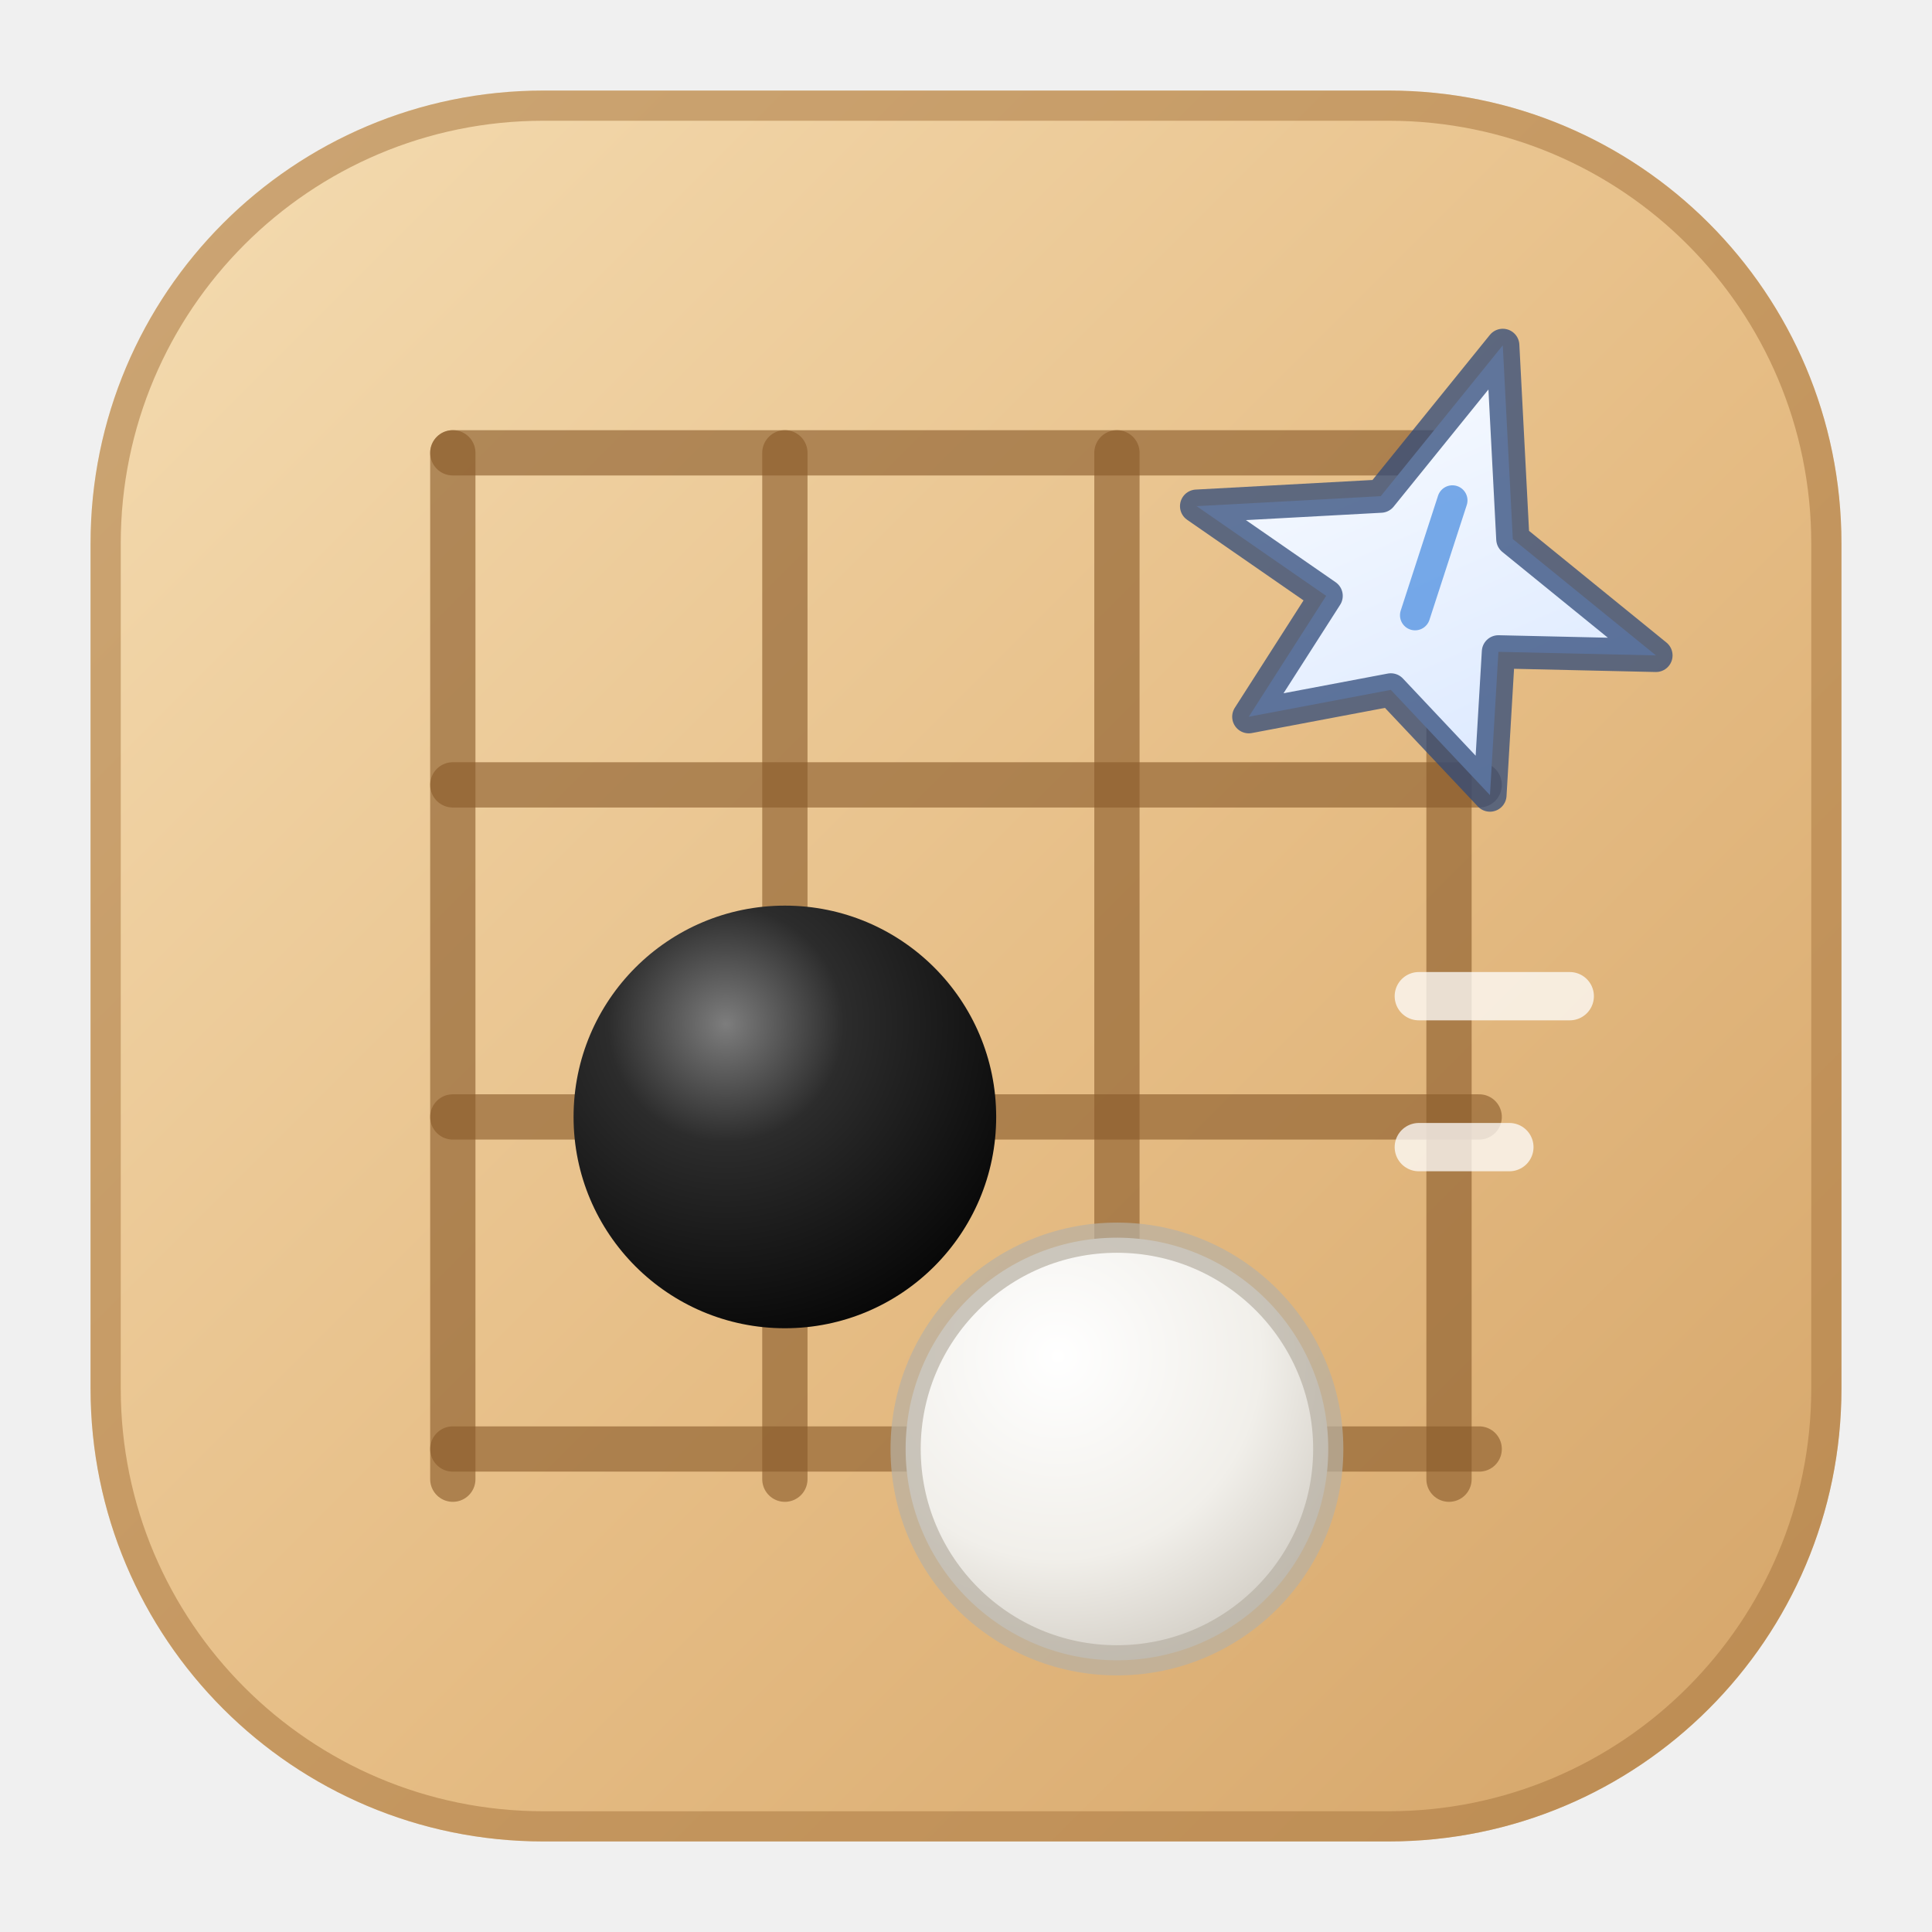
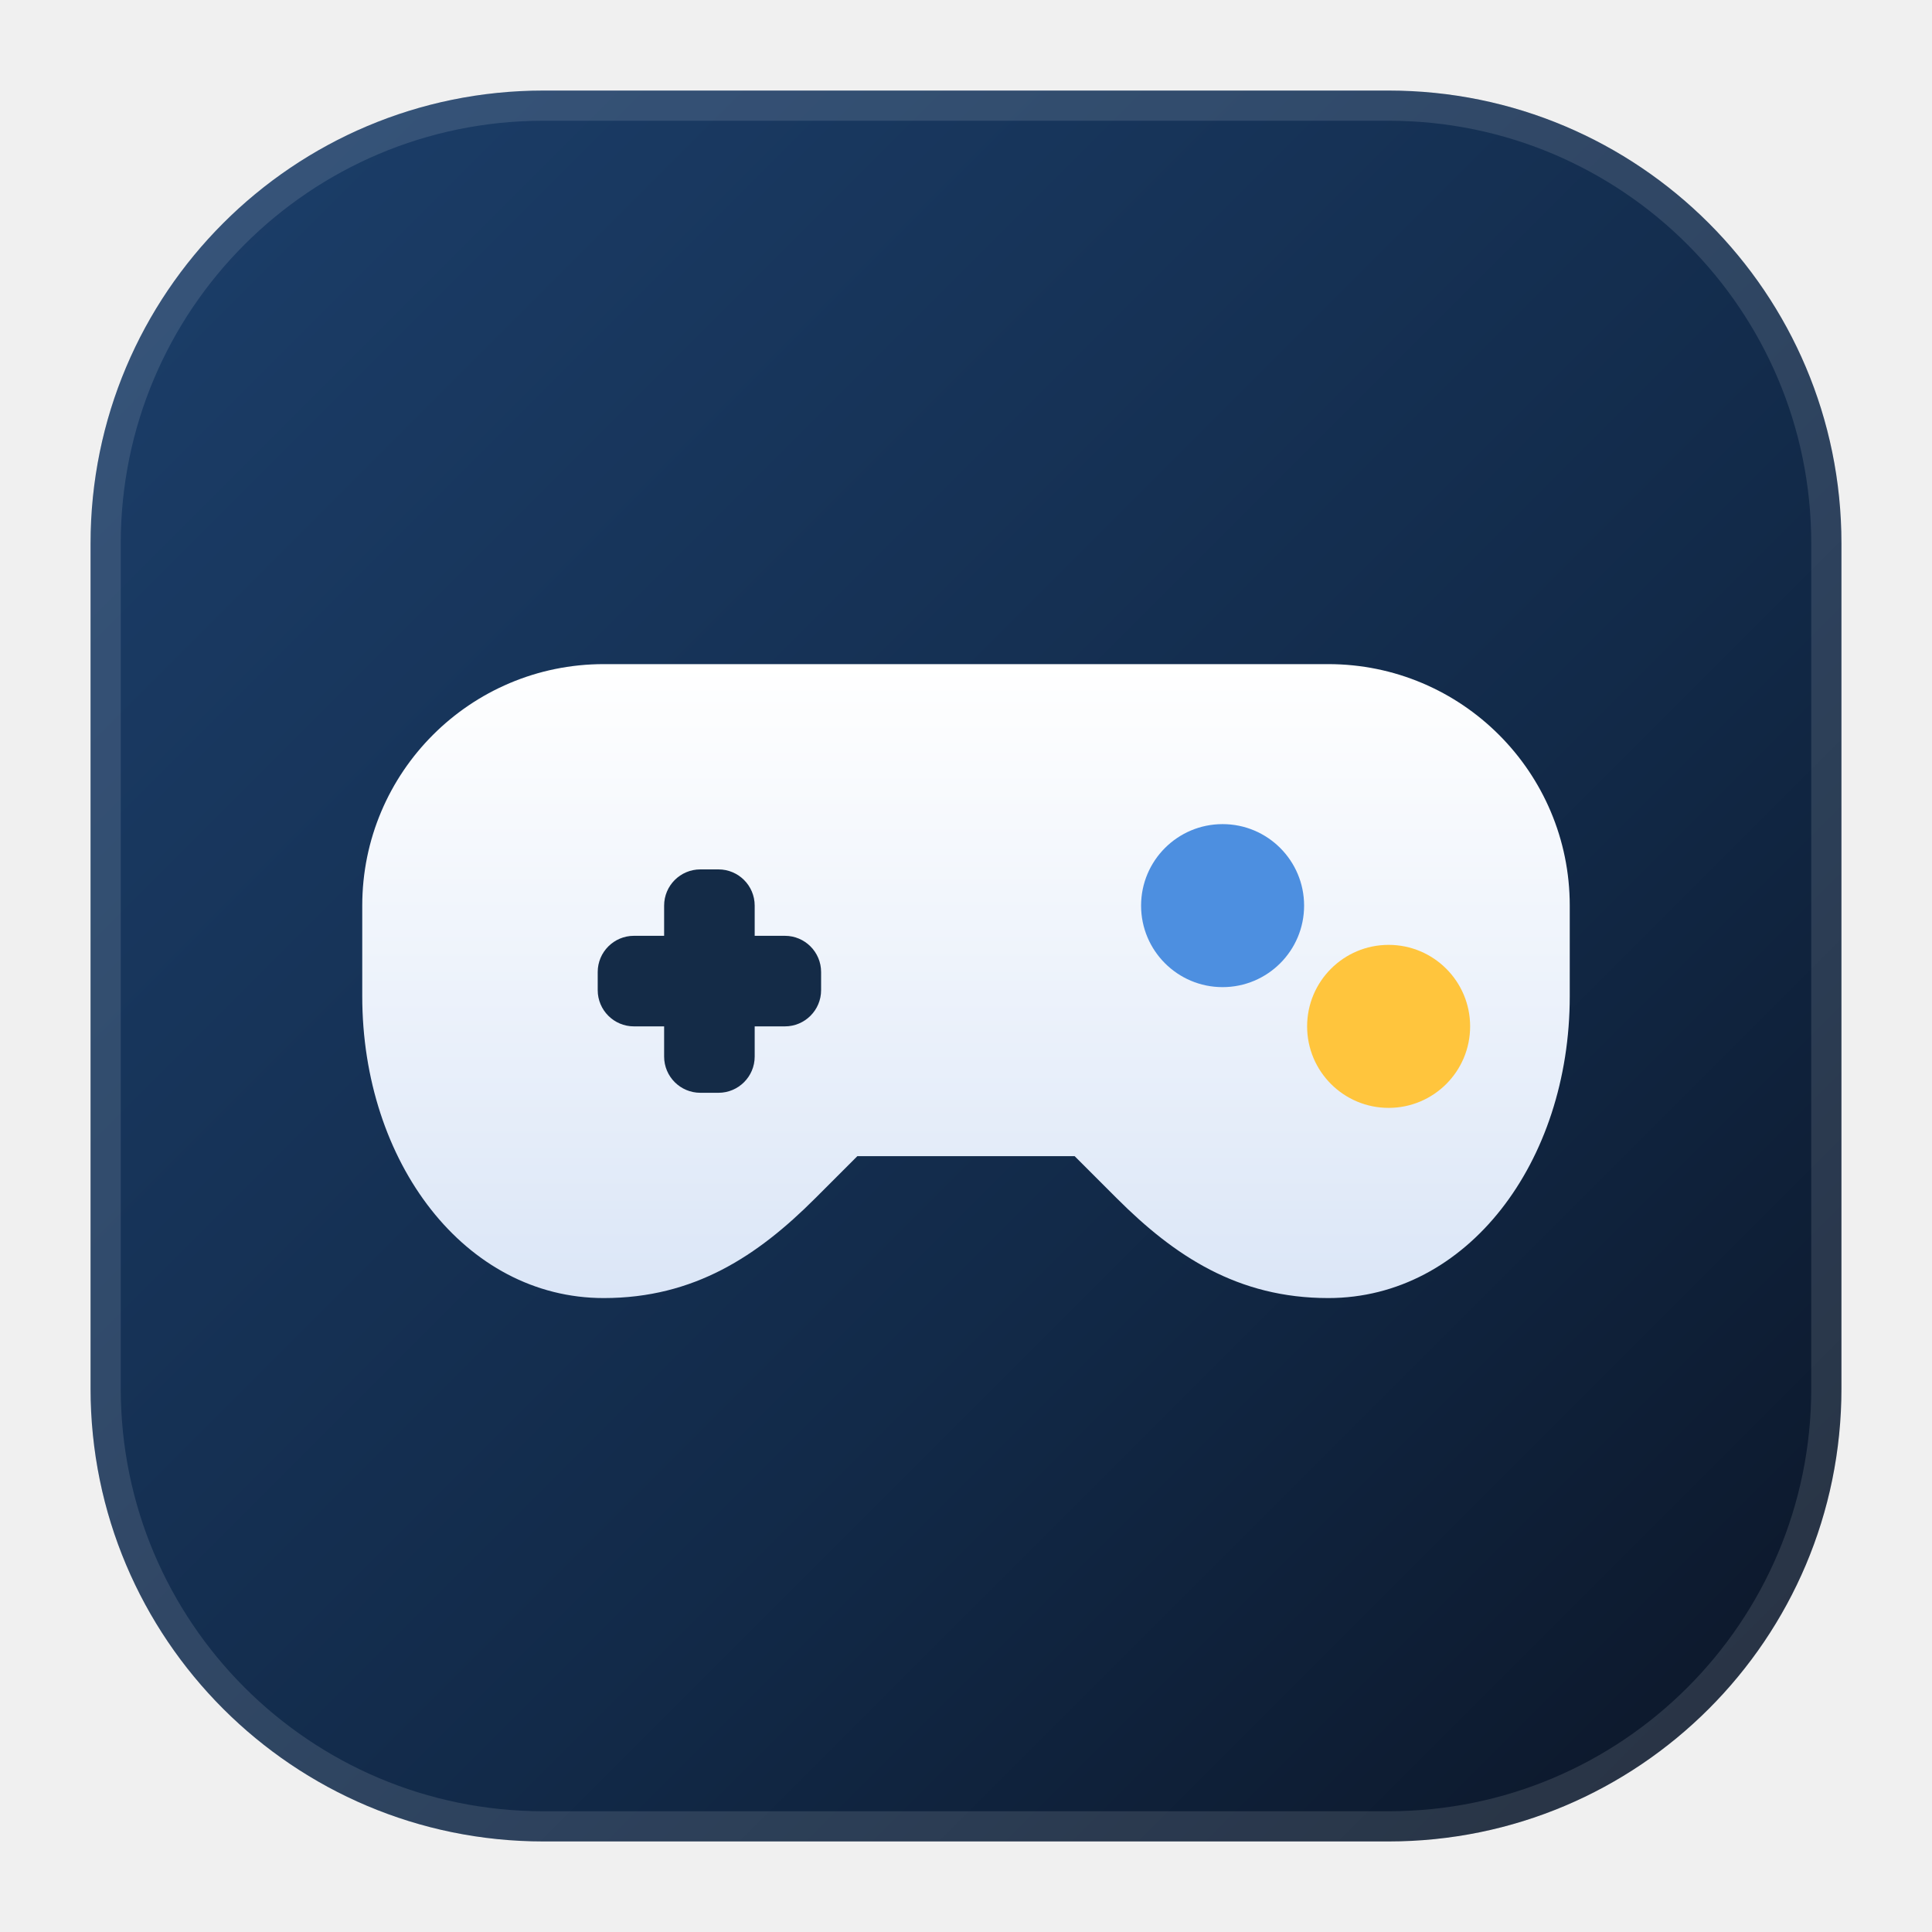
- <svg xmlns="http://www.w3.org/2000/svg" viewBox="0 0 64 64" role="img" aria-label="Mini games box: a Gomoku board with stones and a small plane">
+ <svg xmlns="http://www.w3.org/2000/svg" viewBox="0 0 64 64" role="img" aria-label="Mini games box: a game controller">
  <defs>
-     <linearGradient id="board" x1="0" y1="0" x2="1" y2="1">
-       <stop offset="0" stop-color="#f5ddb3" />
-       <stop offset="0.55" stop-color="#e6bd85" />
-       <stop offset="1" stop-color="#d4a468" />
+     <linearGradient id="bg" x1="0" y1="0" x2="1" y2="1">
+       <stop offset="0" stop-color="#1c3f6b" />
+       <stop offset="0.6" stop-color="#122a49" />
+       <stop offset="1" stop-color="#0b1526" />
    </linearGradient>
-     <radialGradient id="blackStone" cx="0.36" cy="0.28" r="0.8">
-       <stop offset="0" stop-color="#7d7d7d" />
-       <stop offset="0.35" stop-color="#2c2c2c" />
-       <stop offset="1" stop-color="#050505" />
-     </radialGradient>
-     <radialGradient id="whiteStone" cx="0.36" cy="0.28" r="0.8">
+     <linearGradient id="pad" x1="0" y1="0" x2="0" y2="1">
      <stop offset="0" stop-color="#ffffff" />
-       <stop offset="0.6" stop-color="#f1efea" />
-       <stop offset="1" stop-color="#cfcac1" />
-     </radialGradient>
-     <linearGradient id="planeBody" x1="0" y1="0" x2="1" y2="1">
-       <stop offset="0" stop-color="#ffffff" />
-       <stop offset="1" stop-color="#d7e6ff" />
+       <stop offset="1" stop-color="#dbe6f7" />
    </linearGradient>
  </defs>
-   <rect x="3" y="3" width="58" height="58" rx="15" fill="url(#board)" />
-   <rect x="3.5" y="3.5" width="57" height="57" rx="14.5" fill="none" stroke="#a97842" stroke-opacity="0.55" />
-   <g stroke="#8a5a2b" stroke-opacity="0.62" stroke-width="1.5" stroke-linecap="round">
-     <path d="M15 15h34M15 26h34M15 37h34M15 48h34" />
-     <path d="M15 15v34M26 15v34M37 15v34M48 15v34" />
-   </g>
-   <circle cx="26" cy="37" r="7" fill="url(#blackStone)" />
-   <circle cx="37" cy="48" r="7" fill="url(#whiteStone)" stroke="#b8b1a5" stroke-opacity="0.7" />
-   <g transform="translate(47 20) rotate(18)">
-     <path d="M0-9 2.3-3 8-0.8 3 0.7 4.2 5.3 0 3 -4.2 5.3 -3 0.7 -8-0.8 -2.3-3Z" fill="url(#planeBody)" stroke="#2f4a7a" stroke-opacity="0.75" stroke-width="1.1" stroke-linejoin="round" />
-     <path d="M0-3.6v4" stroke="#4d8fe0" stroke-width="1" stroke-linecap="round" opacity="0.75" />
-   </g>
-   <path d="M52 33h-5M50 38h-3" stroke="#ffffff" stroke-width="1.6" stroke-linecap="round" opacity="0.75" />
+   <rect x="3" y="3" width="58" height="58" rx="15" fill="url(#bg)" />
+   <rect x="3.5" y="3.5" width="57" height="57" rx="14.5" fill="none" stroke="#ffffff" stroke-opacity="0.12" />
+   <path d="M20 22H44A8 8 0 0 1 52 30V33C52 38.5 48.6 43 44 43C41 43 38.9 41.6 37 39.7L35.6 38.3H28.4L27 39.7C25.1 41.6 23 43 20 43C15.4 43 12 38.5 12 33V30A8 8 0 0 1 20 22Z" fill="url(#pad)" />
+   <rect x="19.8" y="31" width="7.4" height="3" rx="1.2" fill="#142b47" />
+   <rect x="22" y="28.8" width="3" height="7.4" rx="1.2" fill="#142b47" />
+   <circle cx="40.5" cy="30" r="2.7" fill="#4d8fe0" />
+   <circle cx="46" cy="34" r="2.7" fill="#ffc53d" />
</svg>
